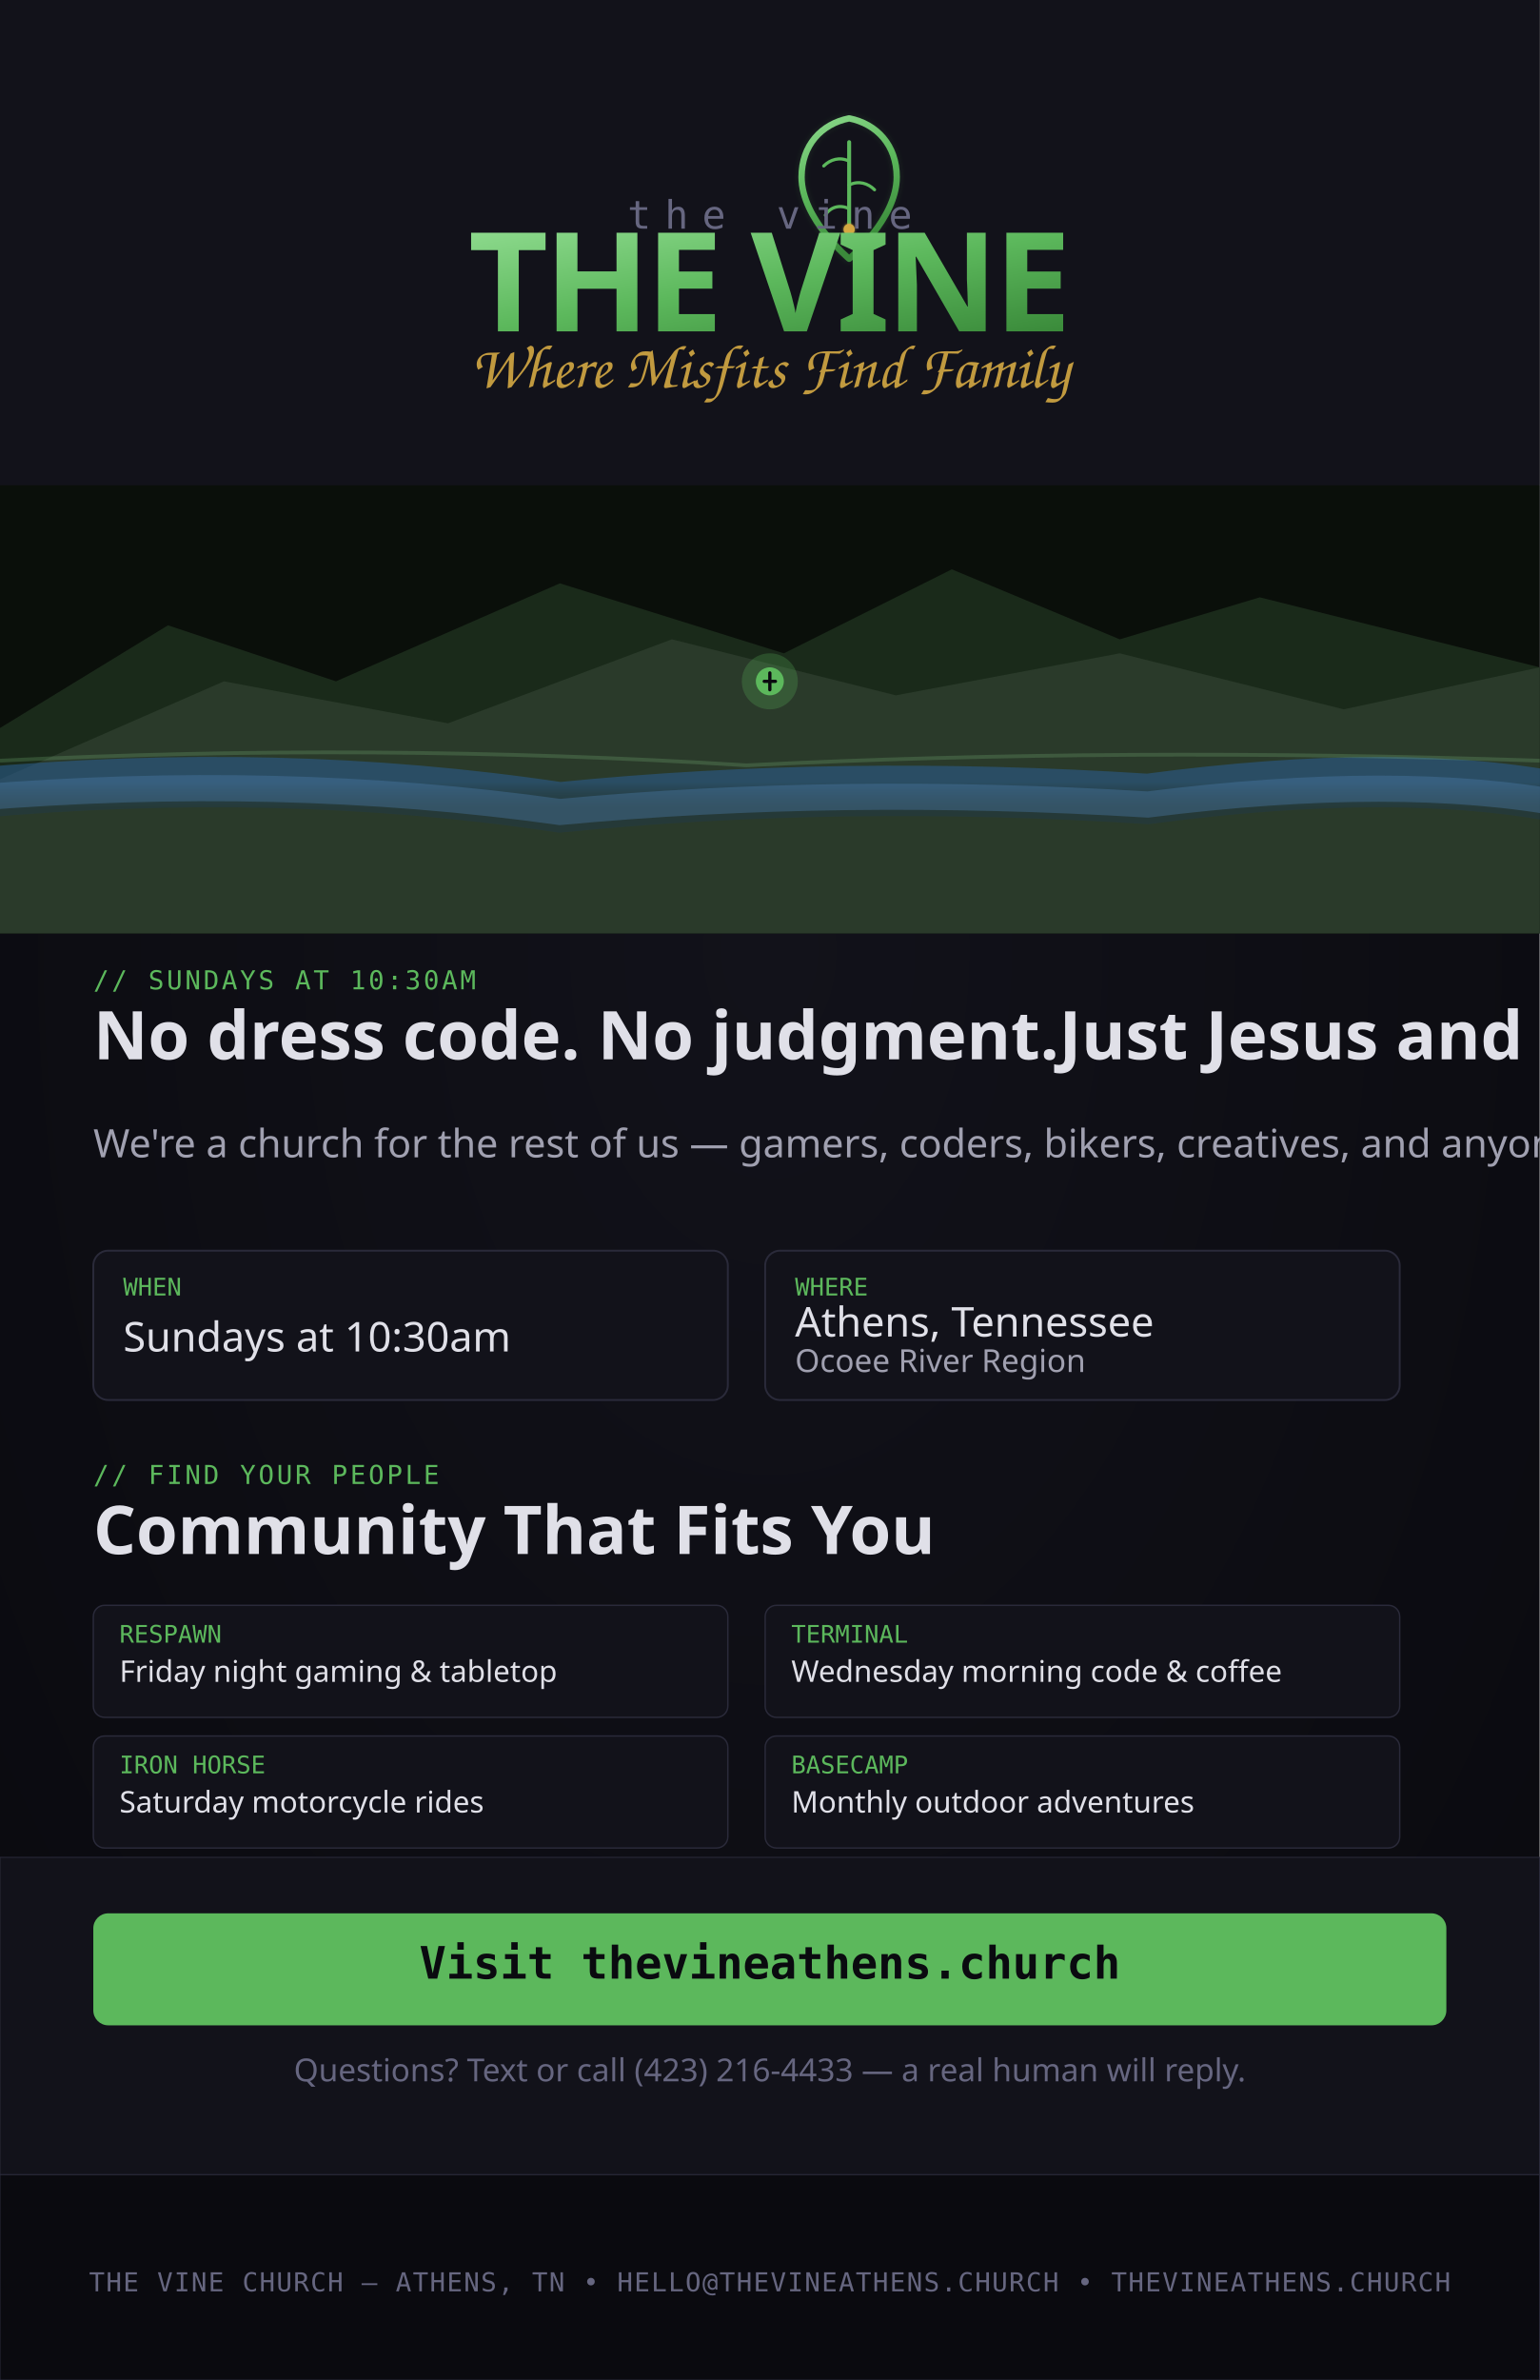
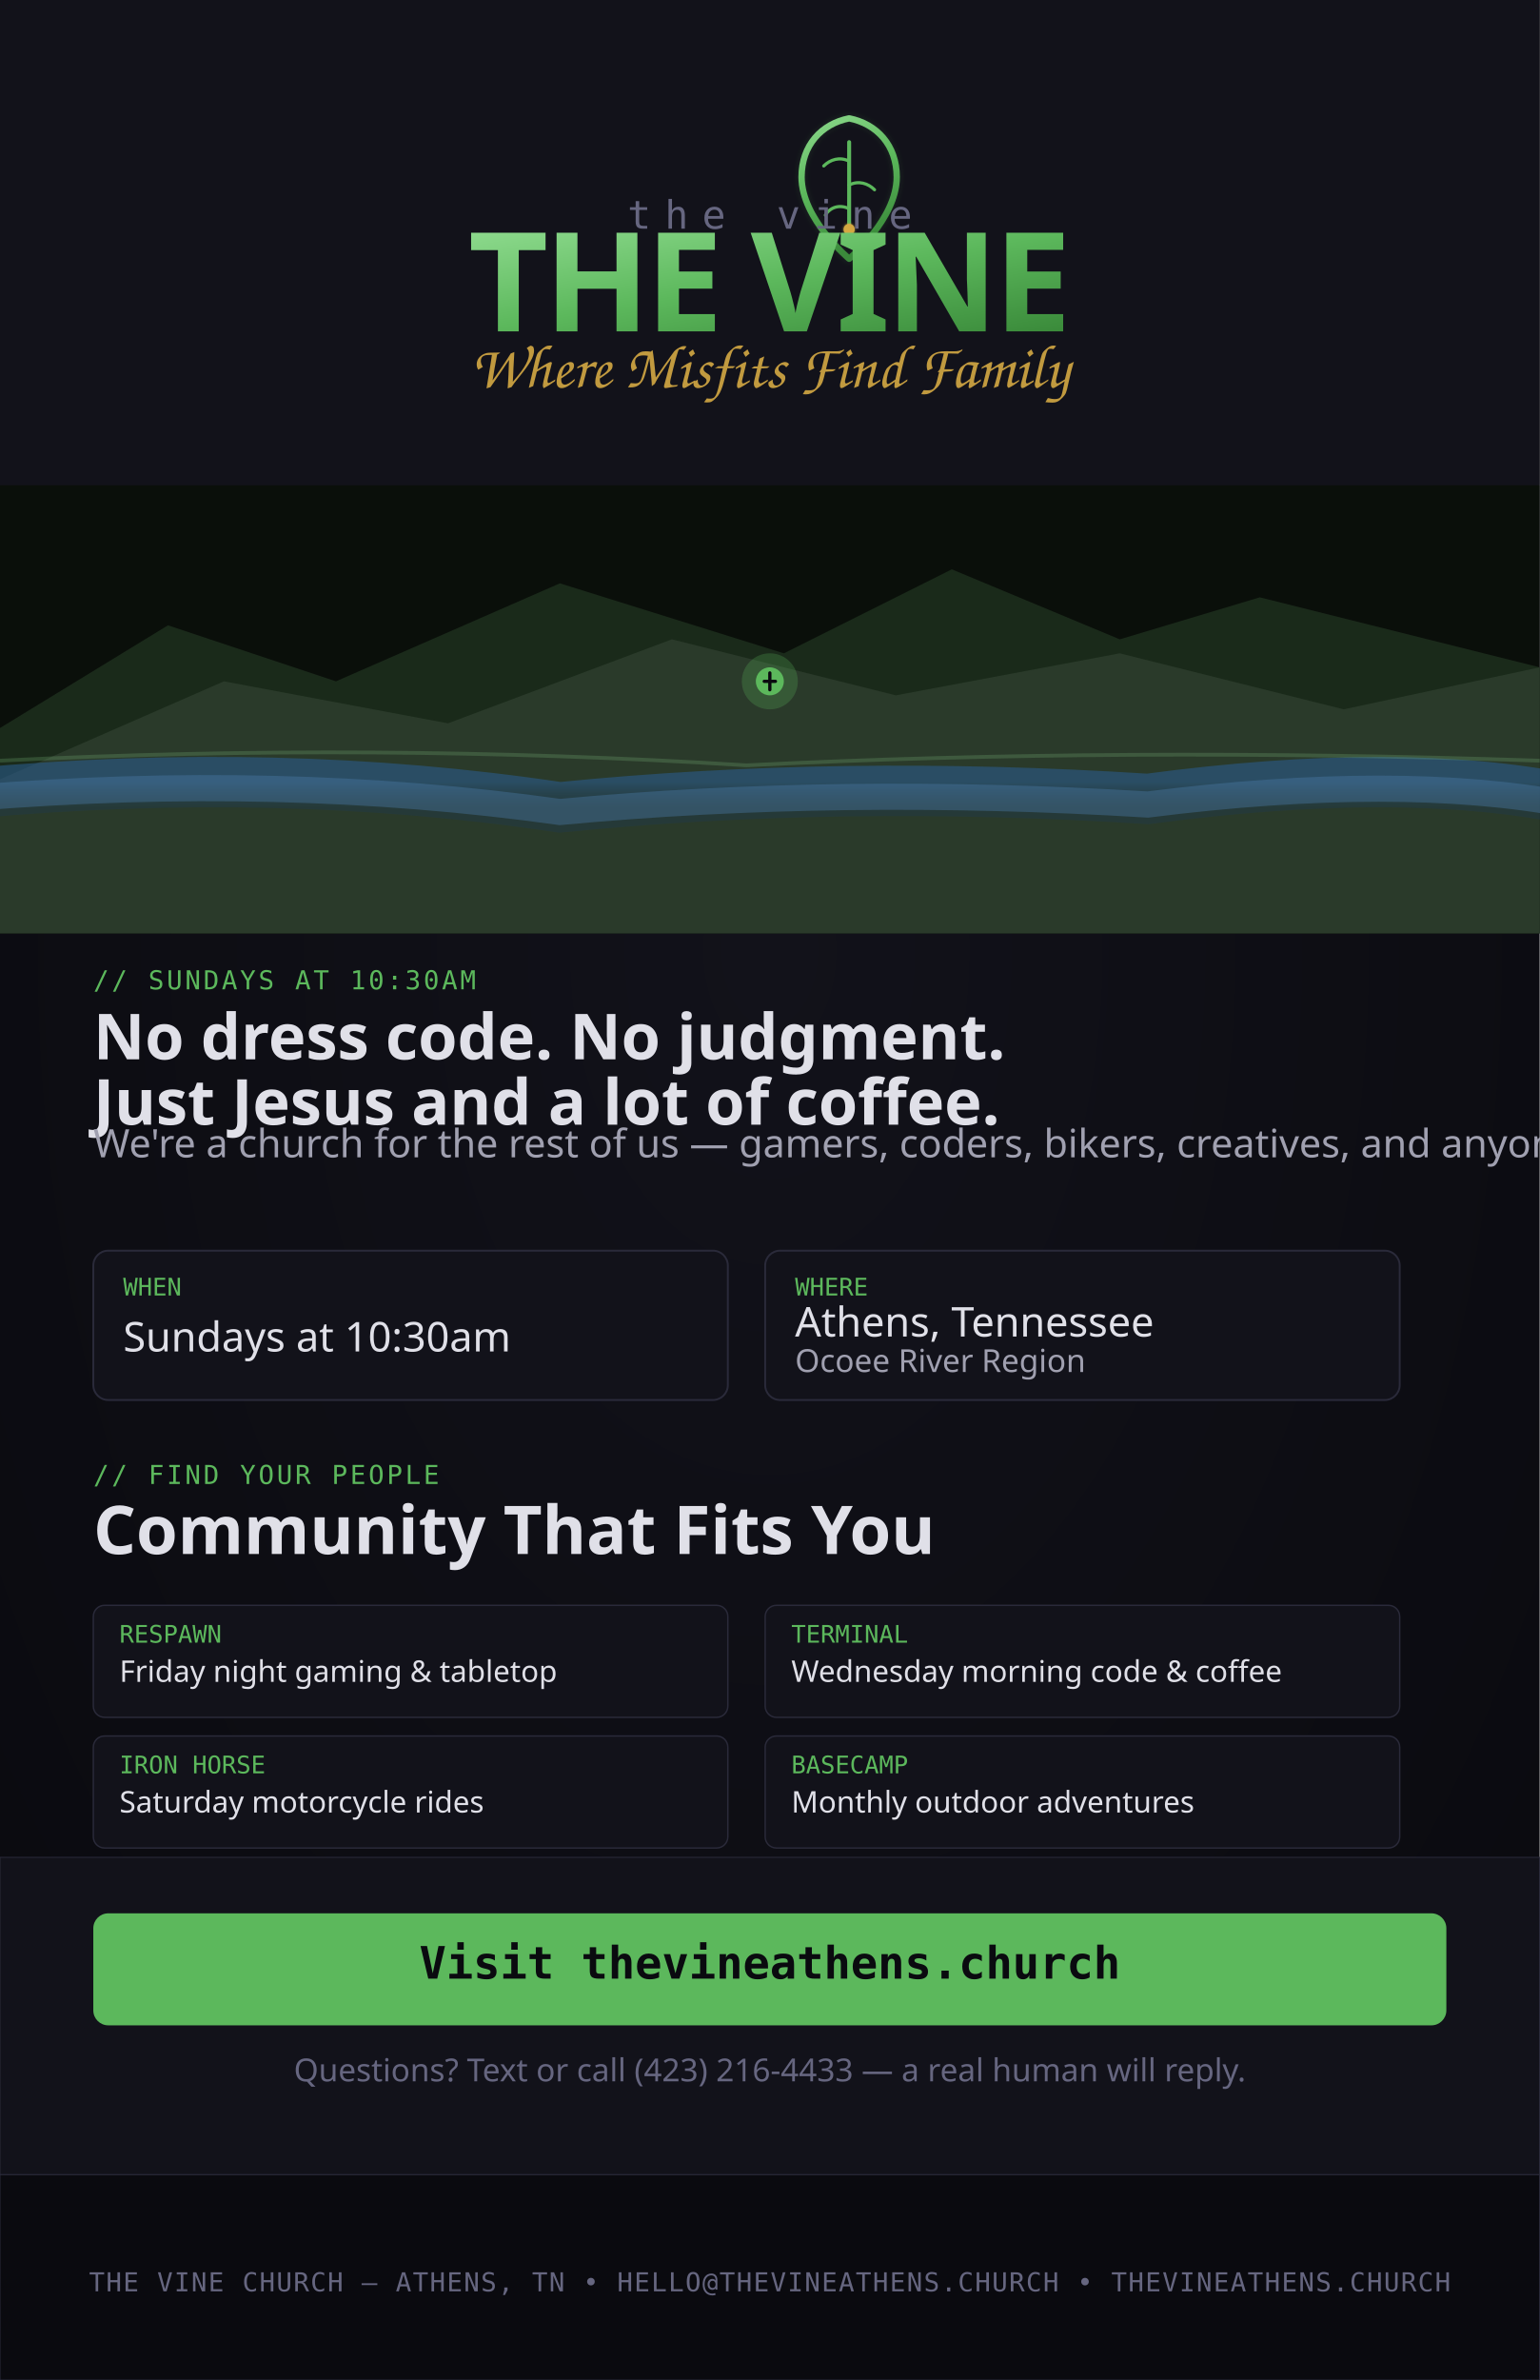
<svg xmlns="http://www.w3.org/2000/svg" viewBox="0 0 1650 2550" width="1650" height="2550">
  <defs>
    <radialGradient id="flyer-bg" cx="50%" cy="40%" r="70%">
      <stop offset="0%" stop-color="#12121a" />
      <stop offset="100%" stop-color="#0a0a0f" />
    </radialGradient>
    <linearGradient id="leaf-grad" x1="0" y1="0" x2="0.3" y2="1">
      <stop offset="0%" stop-color="#8cd98c" />
      <stop offset="50%" stop-color="#5cb85c" />
      <stop offset="100%" stop-color="#3a8a3a" />
    </linearGradient>
    <linearGradient id="title-grad" x1="0" y1="0" x2="1" y2="1">
      <stop offset="0%" stop-color="#8cd98c" />
      <stop offset="50%" stop-color="#5cb85c" />
      <stop offset="100%" stop-color="#3a8a3a" />
    </linearGradient>
    <linearGradient id="river-grad" x1="0" y1="0" x2="0" y2="1">
      <stop offset="0%" stop-color="#2a5a8a" stop-opacity="0.6" />
      <stop offset="100%" stop-color="#1a3a5a" stop-opacity="0.3" />
    </linearGradient>
    <filter id="amber-glow" x="-50%" y="-50%" width="200%" height="200%">
      <feGaussianBlur in="SourceGraphic" stdDeviation="2" result="blur" />
      <feMerge>
        <feMergeNode in="blur" />
        <feMergeNode in="SourceGraphic" />
      </feMerge>
    </filter>
    <filter id="leaf-glow" x="-20%" y="-20%" width="140%" height="140%">
      <feGaussianBlur in="SourceAlpha" stdDeviation="4" result="blur" />
      <feFlood flood-color="#5cb85c" flood-opacity="0.15" />
      <feComposite in2="blur" operator="in" result="glow" />
      <feMerge>
        <feMergeNode in="glow" />
        <feMergeNode in="SourceGraphic" />
      </feMerge>
    </filter>
  </defs>
  <rect width="1650" height="2550" fill="url(#flyer-bg)" />
  <g transform="translate(0, 0)">
    <rect width="1650" height="520" fill="#12121a" />
    <g transform="translate(825, 120) scale(0.85)">
      <path d="M100 185 C100 185 40 135 40 82 C40 42 65 15 100 8 C135 15 160 42 160 82 C160 135 100 185 100 185Z" fill="none" stroke="url(#leaf-grad)" stroke-width="8" stroke-linejoin="round" filter="url(#leaf-glow)" />
      <line x1="100" y1="38" x2="100" y2="155" stroke="#5cb85c" stroke-width="5" stroke-linecap="round" />
      <path d="M100 62 C88 56 76 60 68 68" fill="none" stroke="#5cb85c" stroke-width="4" stroke-linecap="round" />
      <path d="M100 92 C112 86 124 90 132 98" fill="none" stroke="#5cb85c" stroke-width="4" stroke-linecap="round" />
      <path d="M100 122 C88 116 76 120 70 130" fill="none" stroke="#5cb85c" stroke-width="4" stroke-linecap="round" />
      <circle cx="100" cy="148" r="7" fill="#d4a843" filter="url(#amber-glow)" />
    </g>
    <text x="825" y="245" text-anchor="middle" font-family="'JetBrains Mono', monospace" font-size="42" font-weight="400" fill="#666680" letter-spacing="0.35em">the vine</text>
    <text x="825" y="355" text-anchor="middle" font-family="'Space Grotesk', sans-serif" font-size="148" font-weight="700" fill="url(#title-grad)" letter-spacing="-0.03em">THE VINE</text>
    <text x="825" y="415" text-anchor="middle" font-family="'Caveat', cursive" font-size="66" font-weight="400" fill="#d4a843" opacity="0.9">Where Misfits Find Family</text>
  </g>
  <g transform="translate(0, 520)">
    <rect width="1650" height="480" fill="#0a0f0a" />
    <path d="M0,260 L180,150 L360,210 L600,105 L840,180 L1020,90 L1200,165 L1350,120 L1650,195 L1650,480 L0,480 Z" fill="#1a2a1a" />
    <path d="M0,315 L240,210 L480,255 L720,165 L960,225 L1200,180 L1440,240 L1650,195 L1650,480 L0,480 Z" fill="#2a3a2a" />
    <path d="M-30,330 Q300,300 600,345 Q900,315 1230,336 Q1500,300 1680,336" fill="none" stroke="url(#river-grad)" stroke-width="54" stroke-linecap="round" />
    <path d="M-30,335 Q300,308 600,350 Q900,322 1230,342 Q1500,308 1680,342" fill="none" stroke="#4a7aa8" stroke-width="28" stroke-linecap="round" opacity="0.4" />
    <g transform="translate(825, 210)">
      <circle r="30" fill="#5cb85c" opacity="0.25" />
      <circle r="15" fill="#5cb85c" />
      <path d="M0,-9 L0,9" stroke="#0a0a0f" stroke-width="3.5" stroke-linecap="round" />
      <path d="M-6,0 L6,0" stroke="#0a0a0f" stroke-width="3.5" stroke-linecap="round" />
    </g>
    <path d="M0,295 Q400,275 800,300 Q1200,280 1650,295" fill="none" stroke="#8cd98c" stroke-width="4" stroke-opacity="0.2" />
  </g>
  <g transform="translate(0, 1000)">
    <text x="100" y="60" font-family="'JetBrains Mono', monospace" font-size="28" fill="#5cb85c" letter-spacing="0.1em">// SUNDAYS AT 10:30AM</text>
-     <text x="100" y="135" font-family="'Space Grotesk', sans-serif" font-size="72" font-weight="600" fill="#e0e0e8">No dress code. No judgment.<br />Just Jesus and a lot of coffee.</text>
+     <text x="100" y="135" font-family="'Space Grotesk', sans-serif" font-size="68" font-weight="600" fill="#e0e0e8">No dress code. No judgment.</text>
+     <text x="100" y="205" font-family="'Space Grotesk', sans-serif" font-size="68" font-weight="600" fill="#e0e0e8">Just Jesus and a lot of coffee.</text>
    <text x="100" y="240" font-family="'Space Grotesk', sans-serif" font-size="42" fill="#a0a0b0" line-height="1.7">
      We're a church for the rest of us — gamers, coders, bikers, creatives,<br />
      and anyone who's ever felt like they don't fit the mold.<br />
      Real faith. Real people. Real community.
    </text>
    <g transform="translate(100, 340)">
      <rect x="0" y="0" width="680" height="160" rx="16" fill="#12121a" stroke="#2a2a3a" stroke-width="2" />
      <text x="32" y="48" font-family="'JetBrains Mono', monospace" font-size="26" fill="#5cb85c">WHEN</text>
      <text x="32" y="108" font-family="'Space Grotesk', sans-serif" font-size="44" fill="#e0e0e8">Sundays at 10:30am</text>
      <g transform="translate(720, 0)">
        <rect x="0" y="0" width="680" height="160" rx="16" fill="#12121a" stroke="#2a2a3a" stroke-width="2" />
        <text x="32" y="48" font-family="'JetBrains Mono', monospace" font-size="26" fill="#5cb85c">WHERE</text>
        <text x="32" y="92" font-family="'Space Grotesk', sans-serif" font-size="44" fill="#e0e0e8">Athens, Tennessee</text>
        <text x="32" y="130" font-family="'Space Grotesk', sans-serif" font-size="34" fill="#a0a0b0">Ocoee River Region</text>
      </g>
    </g>
    <text x="100" y="590" font-family="'JetBrains Mono', monospace" font-size="28" fill="#5cb85c" letter-spacing="0.1em">// FIND YOUR PEOPLE</text>
    <text x="100" y="665" font-family="'Space Grotesk', sans-serif" font-size="72" font-weight="600" fill="#e0e0e8">Community That Fits You</text>
    <g transform="translate(100, 720)">
      <g>
        <rect x="0" y="0" width="680" height="120" rx="12" fill="#12121a" stroke="#2a2a3a" stroke-width="1.5" />
        <text x="28" y="40" font-family="'JetBrains Mono', monospace" font-size="26" fill="#5cb85c">RESPAWN</text>
        <text x="28" y="82" font-family="'Space Grotesk', sans-serif" font-size="32" fill="#e0e0e8">Friday night gaming &amp; tabletop</text>
      </g>
      <g transform="translate(720, 0)">
        <rect x="0" y="0" width="680" height="120" rx="12" fill="#12121a" stroke="#2a2a3a" stroke-width="1.5" />
        <text x="28" y="40" font-family="'JetBrains Mono', monospace" font-size="26" fill="#5cb85c">TERMINAL</text>
        <text x="28" y="82" font-family="'Space Grotesk', sans-serif" font-size="32" fill="#e0e0e8">Wednesday morning code &amp; coffee</text>
      </g>
      <g transform="translate(0, 140)">
        <rect x="0" y="0" width="680" height="120" rx="12" fill="#12121a" stroke="#2a2a3a" stroke-width="1.5" />
        <text x="28" y="40" font-family="'JetBrains Mono', monospace" font-size="26" fill="#5cb85c">IRON HORSE</text>
        <text x="28" y="82" font-family="'Space Grotesk', sans-serif" font-size="32" fill="#e0e0e8">Saturday motorcycle rides</text>
      </g>
      <g transform="translate(720, 140)">
        <rect x="0" y="0" width="680" height="120" rx="12" fill="#12121a" stroke="#2a2a3a" stroke-width="1.5" />
        <text x="28" y="40" font-family="'JetBrains Mono', monospace" font-size="26" fill="#5cb85c">BASECAMP</text>
        <text x="28" y="82" font-family="'Space Grotesk', sans-serif" font-size="32" fill="#e0e0e8">Monthly outdoor adventures</text>
      </g>
      <g transform="translate(0, 280)">
        <rect x="0" y="0" width="680" height="120" rx="12" fill="#12121a" stroke="#2a2a3a" stroke-width="1.5" />
        <text x="28" y="40" font-family="'JetBrains Mono', monospace" font-size="26" fill="#5cb85c">BRANCHES</text>
        <text x="28" y="82" font-family="'Space Grotesk', sans-serif" font-size="32" fill="#e0e0e8">Weekly discipleship groups</text>
      </g>
      <g transform="translate(720, 280)">
        <rect x="0" y="0" width="680" height="120" rx="12" fill="#12121a" stroke="#2a2a3a" stroke-width="1.5" />
        <text x="28" y="40" font-family="'JetBrains Mono', monospace" font-size="26" fill="#5cb85c">AMPLIFIED</text>
        <text x="28" y="82" font-family="'Space Grotesk', sans-serif" font-size="32" fill="#e0e0e8">Thursday music &amp; worship</text>
      </g>
    </g>
  </g>
  <g transform="translate(0, 1990)">
    <rect width="1650" height="340" fill="#12121a" stroke="#2a2a3a" stroke-width="1" />
    <rect x="100" y="60" width="1450" height="120" rx="16" fill="#5cb85c" />
    <text x="825" y="130" text-anchor="middle" font-family="'JetBrains Mono', monospace" font-size="48" font-weight="700" fill="#0a0a0f">Visit thevineathens.church</text>
    <text x="825" y="240" text-anchor="middle" font-family="'Space Grotesk', sans-serif" font-size="34" fill="#666680">Questions? Text or call (423) 216-4433 — a real human will reply.</text>
  </g>
  <g transform="translate(0, 2330)">
    <rect width="1650" height="220" fill="#0a0a0f" stroke="#2a2a3a" stroke-width="1" />
    <text x="825" y="125" text-anchor="middle" font-family="'JetBrains Mono', monospace" font-size="28" fill="#666680" letter-spacing="0.05em">THE VINE CHURCH — ATHENS, TN • HELLO@THEVINEATHENS.CHURCH • THEVINEATHENS.CHURCH</text>
  </g>
</svg>
